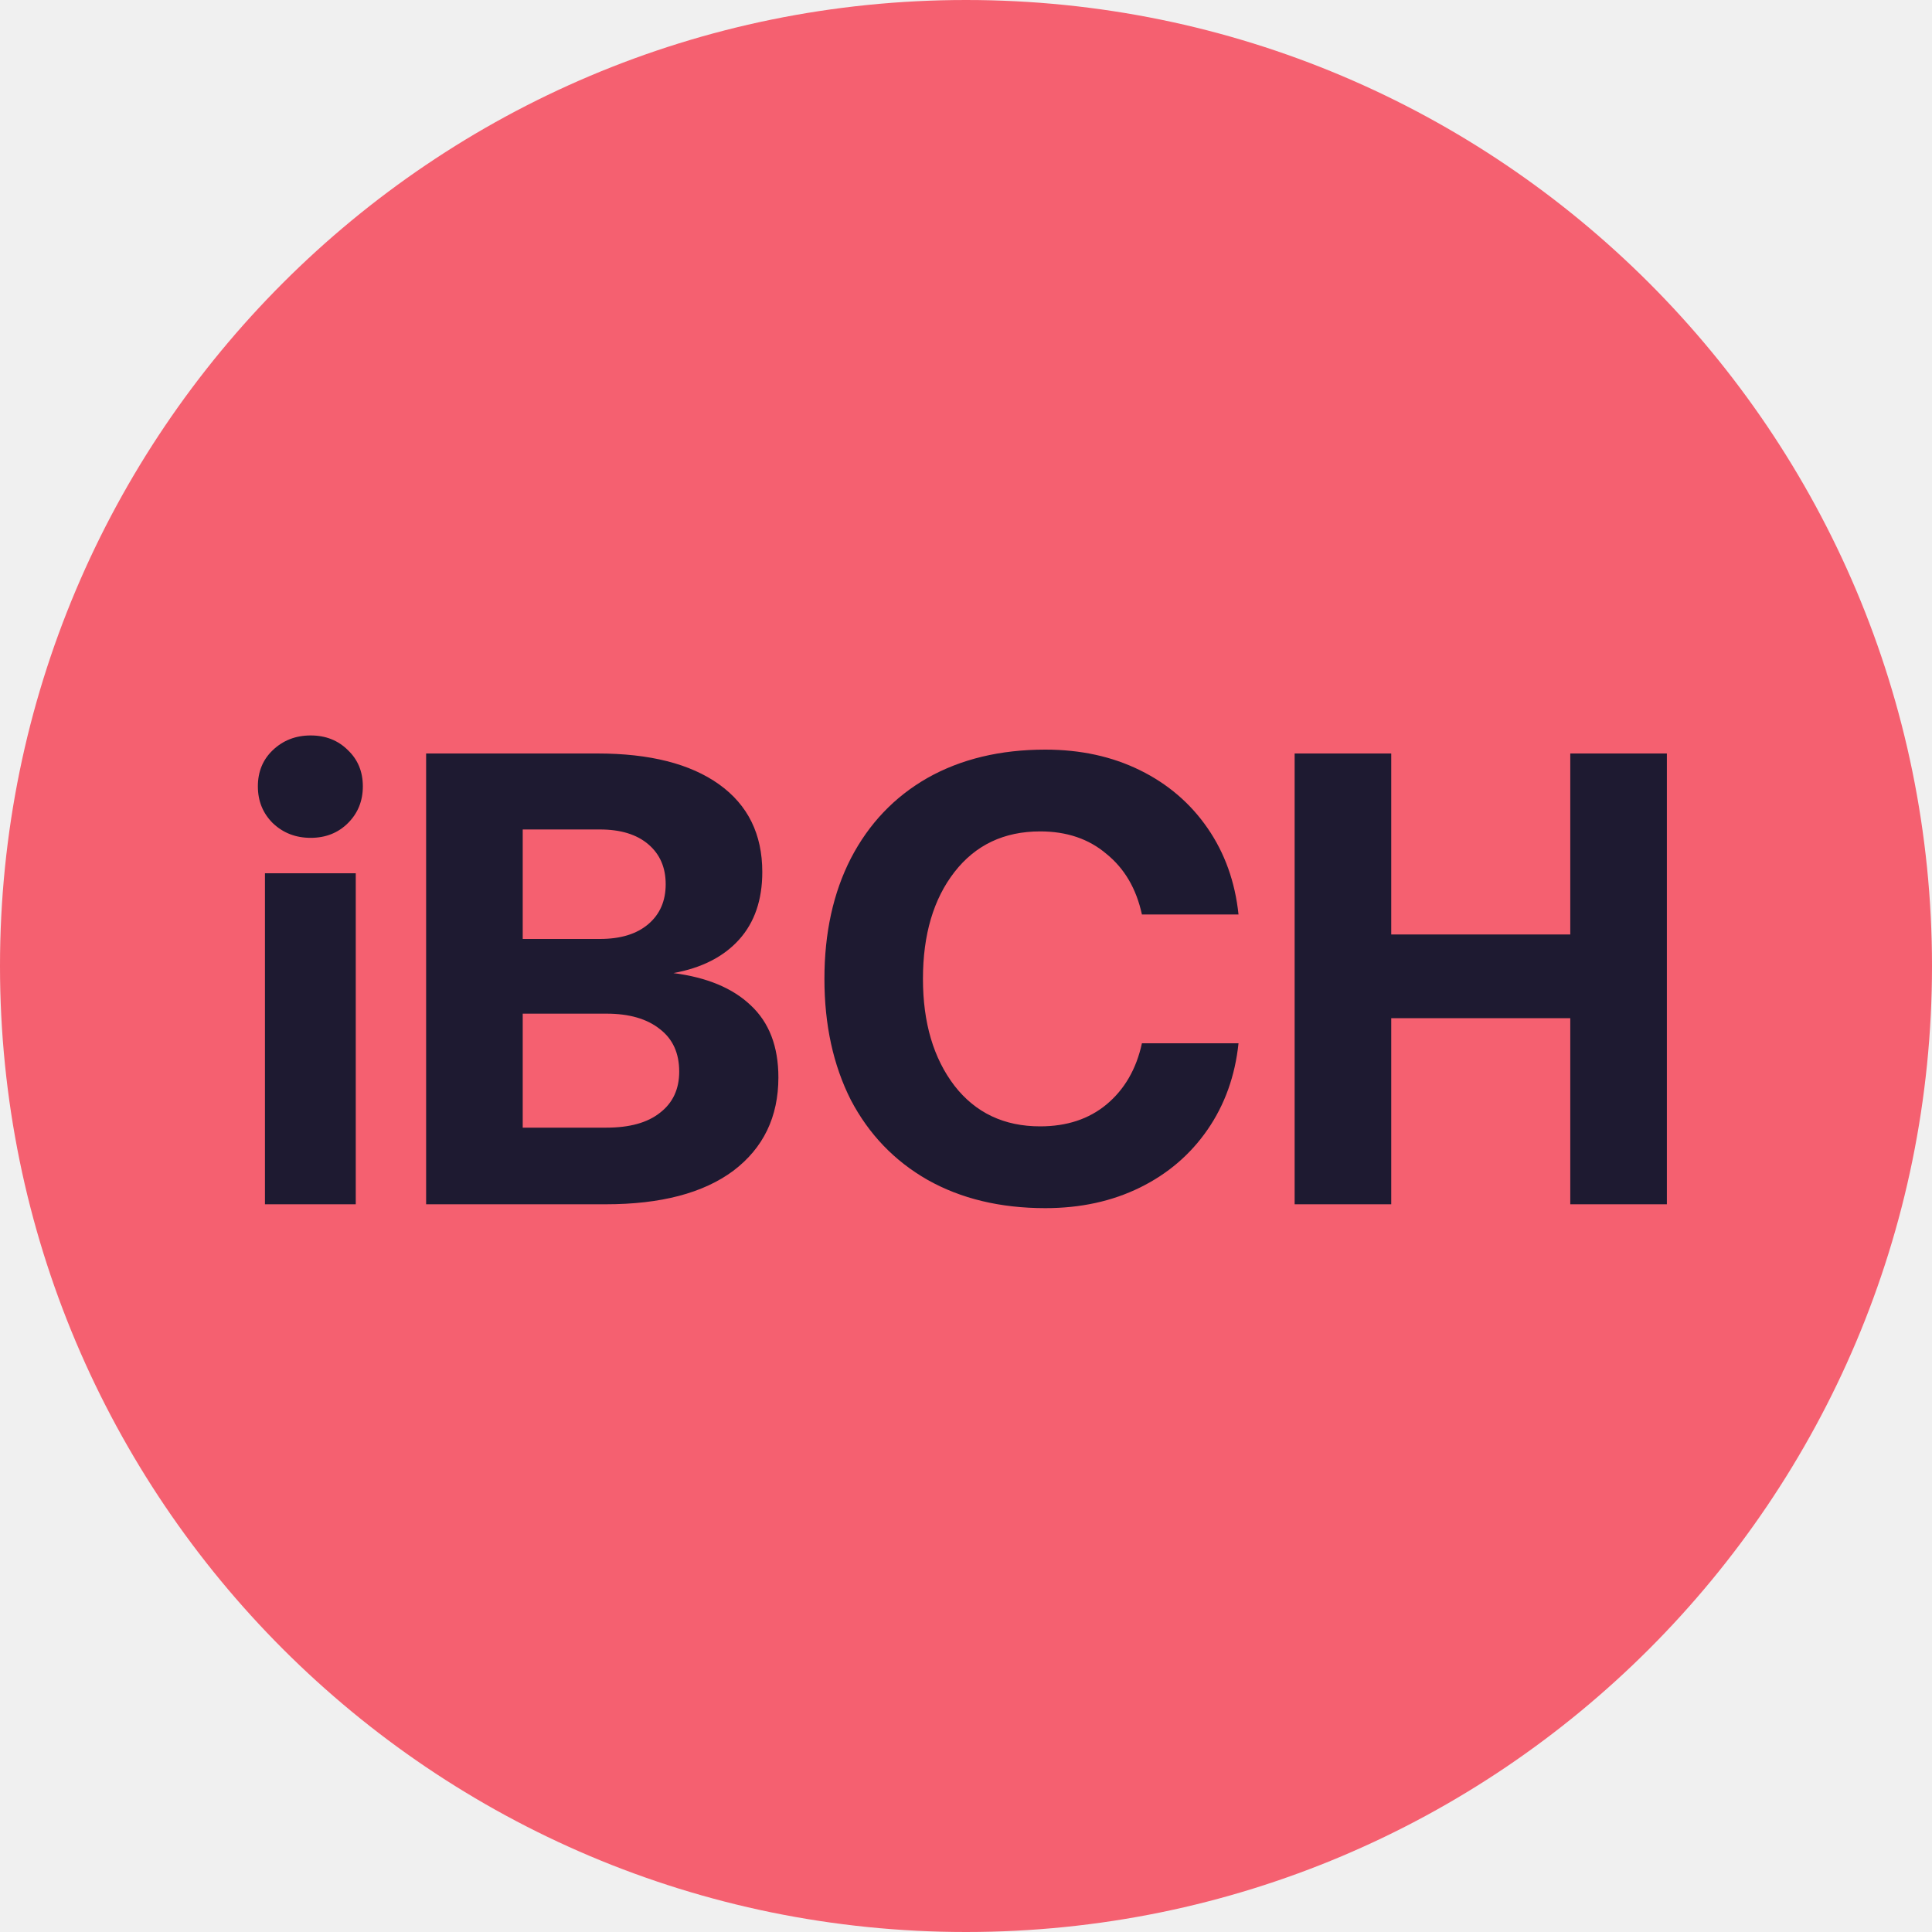
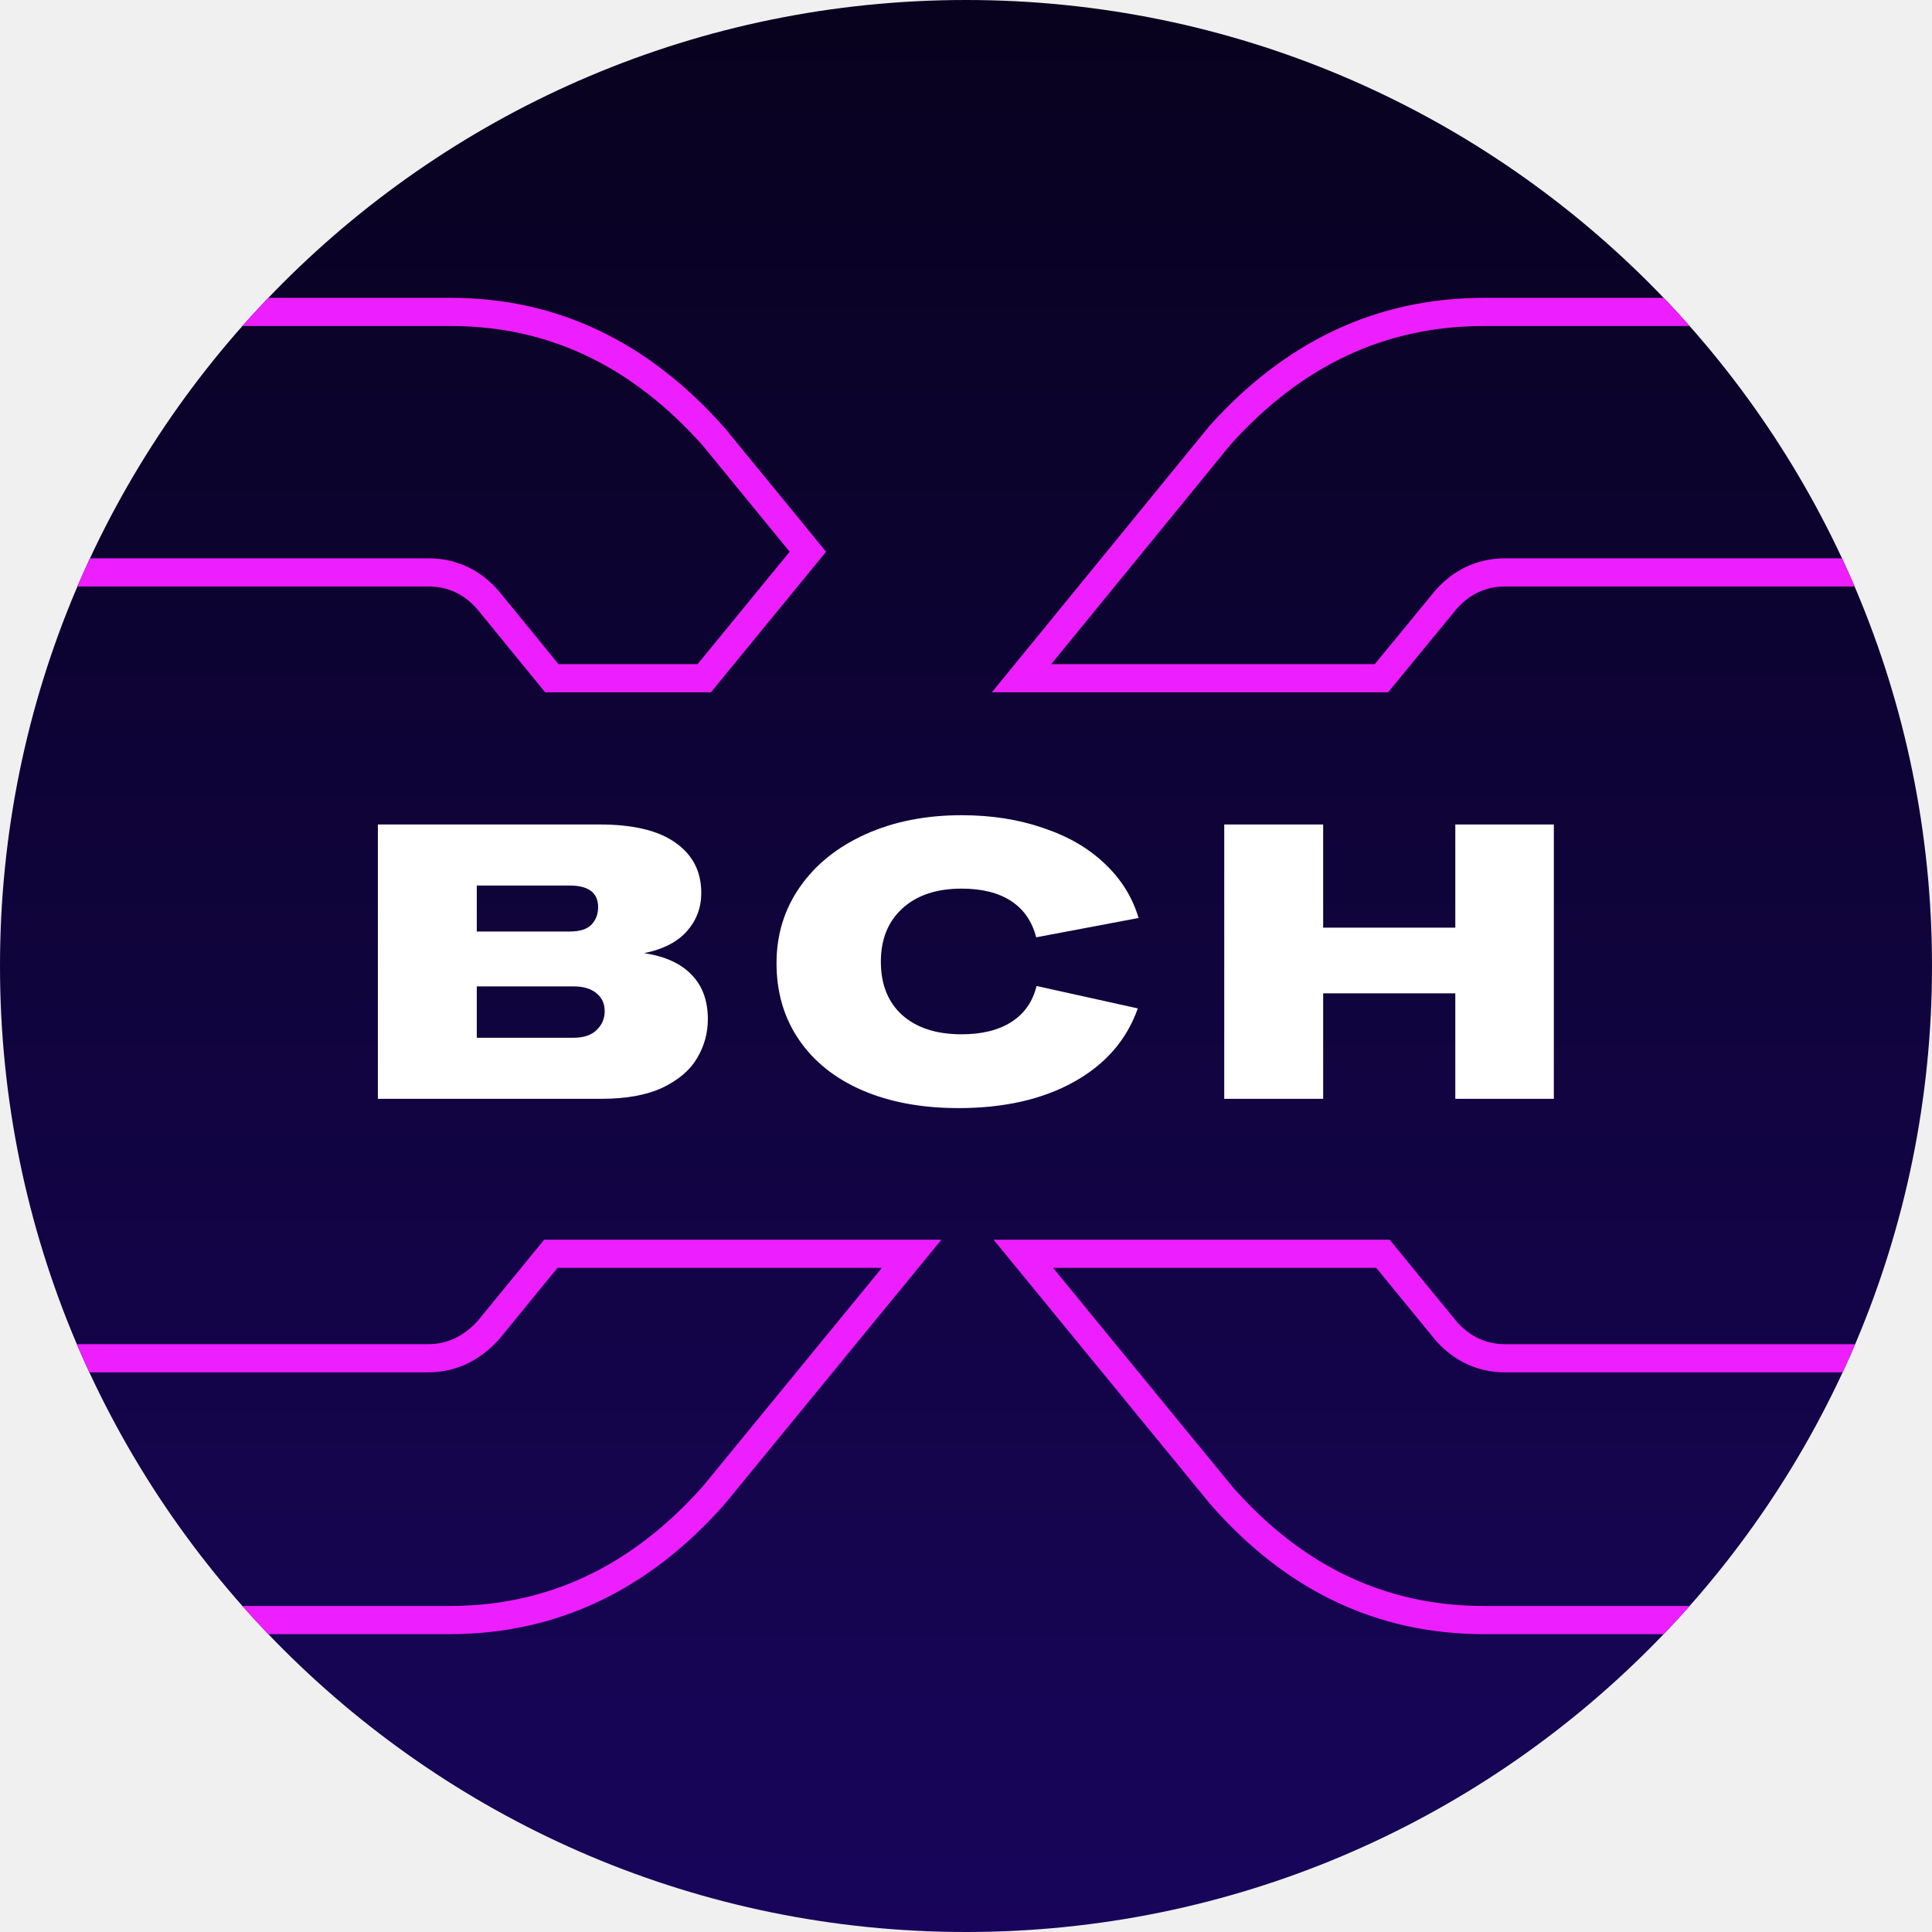
- <svg xmlns="http://www.w3.org/2000/svg" width="300" height="300" viewBox="0 0 300 300" fill="none">
-   <path d="M150 300c82.843 0 150-67.157 150-150S232.843 0 150 0 0 67.157 0 150s67.157 150 150 150z" fill="#F56070" />
-   <path d="M48.242 114.2c2.333 0 4.267.767 5.8 2.3 1.533 1.467 2.3 3.333 2.3 5.6 0 2.267-.767 4.167-2.3 5.7-1.533 1.533-3.467 2.3-5.8 2.3-2.333 0-4.3-.767-5.9-2.3-1.533-1.533-2.3-3.433-2.3-5.7 0-2.267.767-4.133 2.3-5.6 1.6-1.533 3.567-2.3 5.9-2.3zm-7.1 21.4h14.1V187h-14.1v-51.4zM92.768 117c8.133 0 14.433 1.6 18.9 4.8 4.466 3.2 6.7 7.733 6.7 13.6 0 4.333-1.2 7.833-3.6 10.5-2.4 2.667-5.8 4.4-10.2 5.2 5.2.667 9.2 2.333 12 5 2.866 2.667 4.3 6.4 4.3 11.2 0 6.133-2.334 10.967-7 14.5-4.667 3.467-11.267 5.2-19.8 5.2h-27.9v-70h26.6zm-11.6 28.8h12c3.2 0 5.7-.767 7.5-2.3 1.8-1.533 2.7-3.6 2.7-6.2s-.9-4.667-2.7-6.2c-1.8-1.533-4.3-2.3-7.5-2.3h-12v17zm0 29.3h13c3.6 0 6.366-.767 8.3-2.3 2-1.533 3-3.667 3-6.4 0-2.867-1-5.067-3-6.6-2-1.6-4.767-2.4-8.3-2.4h-13v17.7zm46.848-23.1c0-7.133 1.367-13.367 4.1-18.7 2.8-5.4 6.767-9.567 11.9-12.5 5.2-2.933 11.3-4.4 18.3-4.4 5.467 0 10.367 1.067 14.7 3.2 4.334 2.133 7.834 5.133 10.5 9 2.667 3.867 4.267 8.333 4.8 13.4h-15c-.866-4-2.7-7.133-5.5-9.4-2.733-2.333-6.166-3.5-10.3-3.5-5.6 0-10.033 2.1-13.3 6.3-3.266 4.2-4.9 9.733-4.9 16.6 0 6.8 1.634 12.333 4.9 16.6 3.267 4.2 7.7 6.3 13.3 6.3 4.134 0 7.567-1.133 10.3-3.4 2.8-2.333 4.634-5.5 5.5-9.5h15c-.533 5.067-2.133 9.533-4.8 13.4-2.666 3.867-6.166 6.867-10.5 9-4.333 2.133-9.233 3.2-14.7 3.2-7 0-13.1-1.467-18.3-4.4-5.133-2.933-9.1-7.067-11.9-12.4-2.733-5.4-4.1-11.667-4.1-18.8zm73.015-35h15v28.1h27.8V117h15v70h-15v-28.9h-27.8V187h-15v-70z" fill="#1E1A31" />
+ <svg xmlns="http://www.w3.org/2000/svg" width="480" height="480" viewBox="0 0 480 480" fill="none">
+   <circle cx="240" cy="240" r="240" fill="url(#paint0_linear)" />
+   <mask id="mask0" mask-type="alpha" maskUnits="userSpaceOnUse" x="0" y="0" width="480" height="480">
+     <circle cx="240" cy="240" r="240" fill="url(#paint1_linear)" />
+   </mask>
+   <g mask="url(#mask0)">
+     <path fill-rule="evenodd" clip-rule="evenodd" d="M123.924 146.839L138.76 165H173.312L196.192 137.076L174.636 110.748C156.805 90.694 136.027 81 112.011 81H12V138.71H106.428C113.355 138.71 119.293 141.538 123.848 146.752L123.924 146.839ZM179.963 106.205L205.24 137.078L176.626 172H135.439L118.576 151.357C115.289 147.595 111.243 145.71 106.428 145.71H7.951C7.076 145.71 6.361 145.433 5.822 144.879C5.274 144.334 5 143.717 5 143.056V76.654C5 75.993 5.274 75.385 5.822 74.831C6.361 74.277 7.076 74 7.951 74H112.011C138.27 74 160.923 84.741 179.963 106.205ZM123.852 332.909L123.701 333.071C119.042 338.081 113.205 340.951 106.428 340.951H12.327V399H111.685C135.94 399 156.82 389.299 174.636 369.252L219.1 315H138.518L123.852 332.909ZM135.203 308H233.888L179.963 373.795C160.923 395.268 138.164 406 111.685 406H7.951C7.076 406 6.414 405.723 5.981 405.169C5.539 404.615 5.327 403.9 5.327 403.007V336.605C5.327 335.943 5.539 335.336 5.981 334.782C6.414 334.228 7.076 333.951 7.951 333.951H106.428C111.022 333.951 115.068 332.074 118.576 328.303L135.203 308ZM362.153 328.643C365.439 332.19 369.371 333.96 373.974 333.96H472.451C473.325 333.96 473.979 334.237 474.421 334.791C474.854 335.345 475.075 336.069 475.075 336.944V403.346C475.075 404.007 474.854 404.624 474.421 405.169C473.979 405.723 473.325 406 472.451 406H368.717C342.238 406 319.585 395.268 300.766 373.795L246.848 308H345.245L362.153 328.643ZM341.93 315H261.635L306.106 369.268C323.696 389.299 344.46 399 368.717 399H468.075V340.96H373.974C367.312 340.96 361.552 338.295 357.018 333.4L356.872 333.244L341.93 315ZM361.826 151.357C365.112 147.595 369.159 145.71 373.974 145.71H472.451C473.325 145.71 473.979 145.433 474.421 144.879C474.854 144.334 475.075 143.717 475.075 143.056V76.654C475.075 75.769 474.854 75.108 474.421 74.661C473.979 74.223 473.325 74 472.451 74H368.717C342.238 74 319.479 84.625 300.439 105.874L246.427 172H344.868L361.826 151.357ZM341.559 165L356.484 146.832L356.554 146.752C361.109 141.538 367.047 138.71 373.974 138.71H468.075V81H368.717C344.443 81 323.562 90.611 305.758 110.428L261.183 165H341.559Z" fill="#ED1EFF" />
+   </g>
+   <path d="M160.023 236.808C165.207 237.576 169.143 239.368 171.831 242.184C174.519 244.936 175.863 248.616 175.863 253.224C175.863 256.68 174.967 259.912 173.175 262.92C171.447 265.864 168.599 268.296 164.631 270.216C160.663 272.072 155.575 273 149.367 273H93.879V204.84H148.983C157.303 204.84 163.575 206.344 167.799 209.352C172.087 212.36 174.231 216.52 174.231 221.832C174.231 225.48 173.047 228.648 170.679 231.336C168.311 234.024 164.759 235.848 160.023 236.808ZM118.455 220.008V231.432H141.495C144.055 231.432 145.879 230.856 146.967 229.704C148.055 228.552 148.599 227.112 148.599 225.384C148.599 221.8 146.231 220.008 141.495 220.008H118.455ZM142.455 257.832C145.015 257.832 146.935 257.192 148.215 255.912C149.559 254.632 150.231 253.064 150.231 251.208C150.231 249.352 149.559 247.88 148.215 246.792C146.871 245.64 144.951 245.064 142.455 245.064H118.455V257.832H142.455Z" fill="white" />
+   <path d="M238.141 275.304C229.053 275.304 221.085 273.832 214.237 270.888C207.453 267.944 202.205 263.752 198.493 258.312C194.781 252.872 192.925 246.536 192.925 239.304C192.925 232.2 194.877 225.864 198.781 220.296C202.685 214.728 208.125 210.376 215.101 207.24C222.077 204.104 230.013 202.536 238.909 202.536C246.333 202.536 253.085 203.592 259.165 205.704C265.309 207.752 270.397 210.696 274.429 214.536C278.525 218.376 281.341 222.888 282.877 228.072L257.437 232.872C256.413 228.904 254.333 225.896 251.197 223.848C248.061 221.8 243.965 220.776 238.909 220.776C232.701 220.776 227.805 222.408 224.221 225.672C220.637 228.936 218.845 233.352 218.845 238.92C218.845 244.552 220.605 248.968 224.125 252.168C227.709 255.368 232.637 256.968 238.909 256.968C243.965 256.968 248.093 255.944 251.293 253.896C254.493 251.848 256.573 248.872 257.533 244.968L282.685 250.536C279.933 258.344 274.653 264.424 266.845 268.776C259.037 273.128 249.469 275.304 238.141 275.304Z" fill="white" />
+   <path d="M386.048 273H361.568V246.792H328.736V273H304.16V204.84H328.736V230.472H361.568V204.84H386.048V273Z" fill="white" />
+   <defs>
+     <linearGradient id="paint0_linear" x1="240" y1="0" x2="240" y2="701.818" gradientUnits="userSpaceOnUse">
+       <stop stop-color="#08021E" />
+       <stop offset="1" stop-color="#1F0777" />
+     </linearGradient>
+     <linearGradient id="paint1_linear" x1="240" y1="0" x2="240" y2="701.818" gradientUnits="userSpaceOnUse">
+       <stop stop-color="#08021E" />
+       <stop offset="1" stop-color="#1F0777" />
+     </linearGradient>
+   </defs>
</svg>
